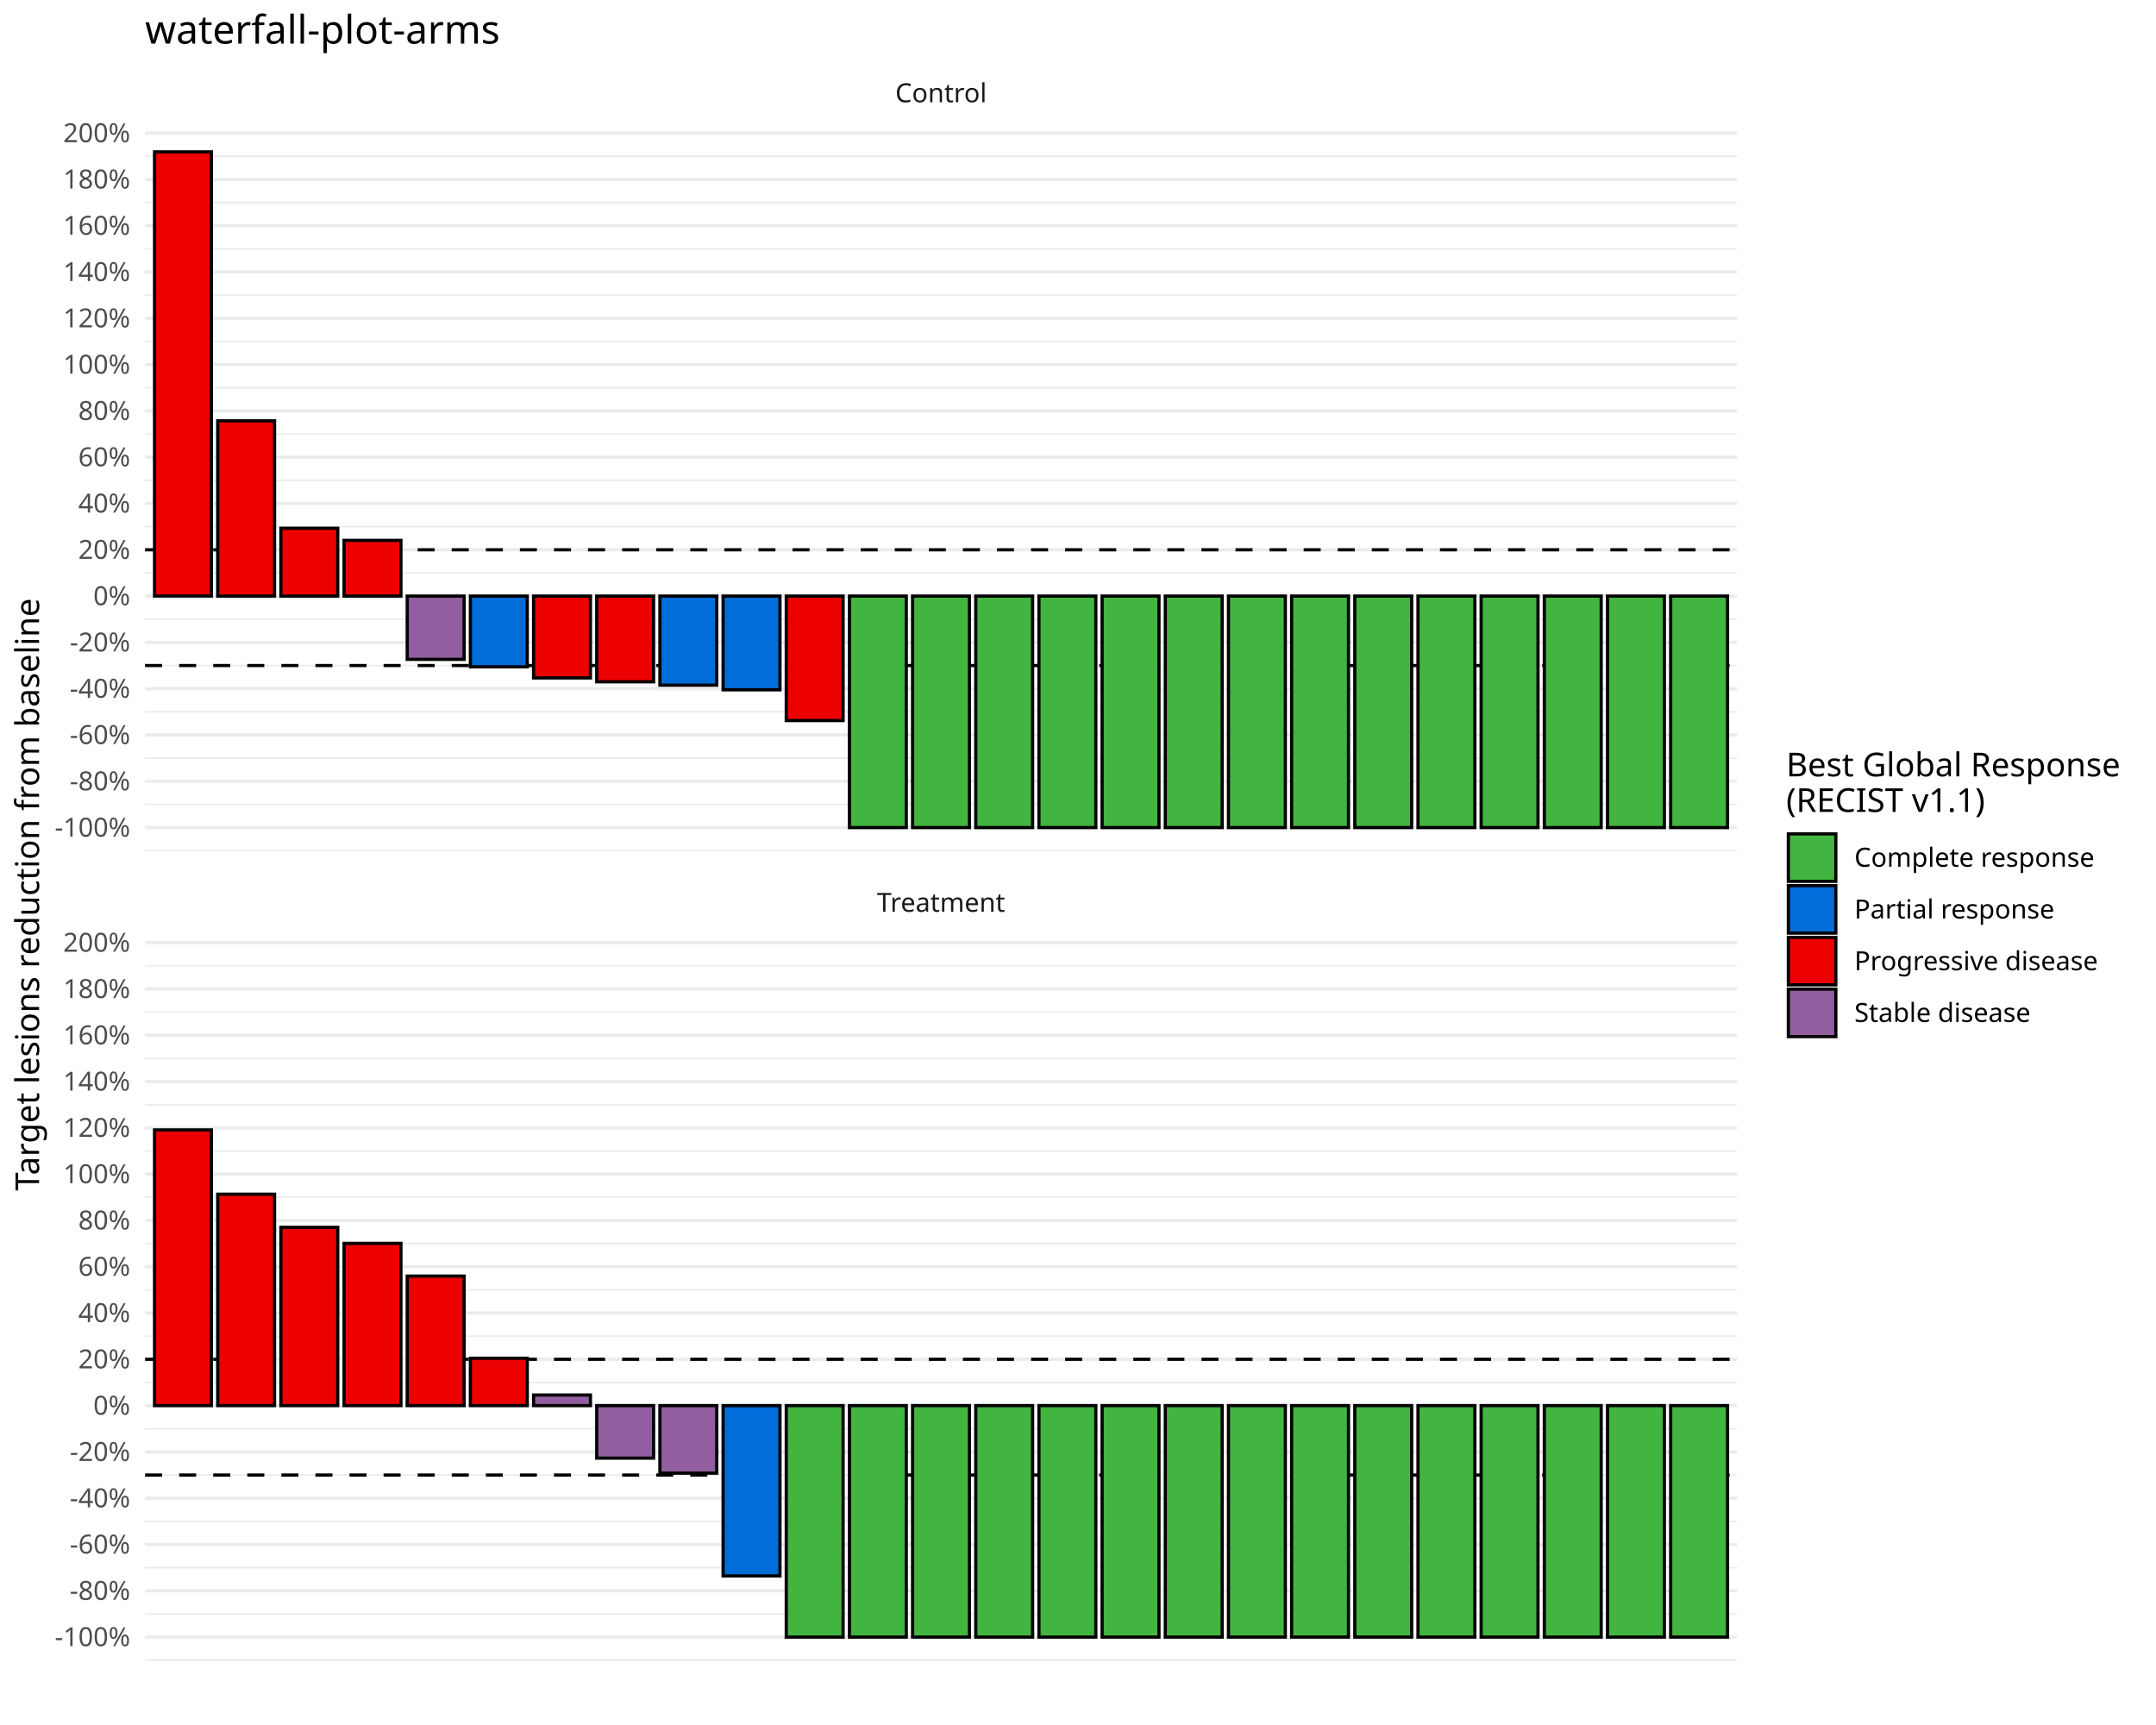
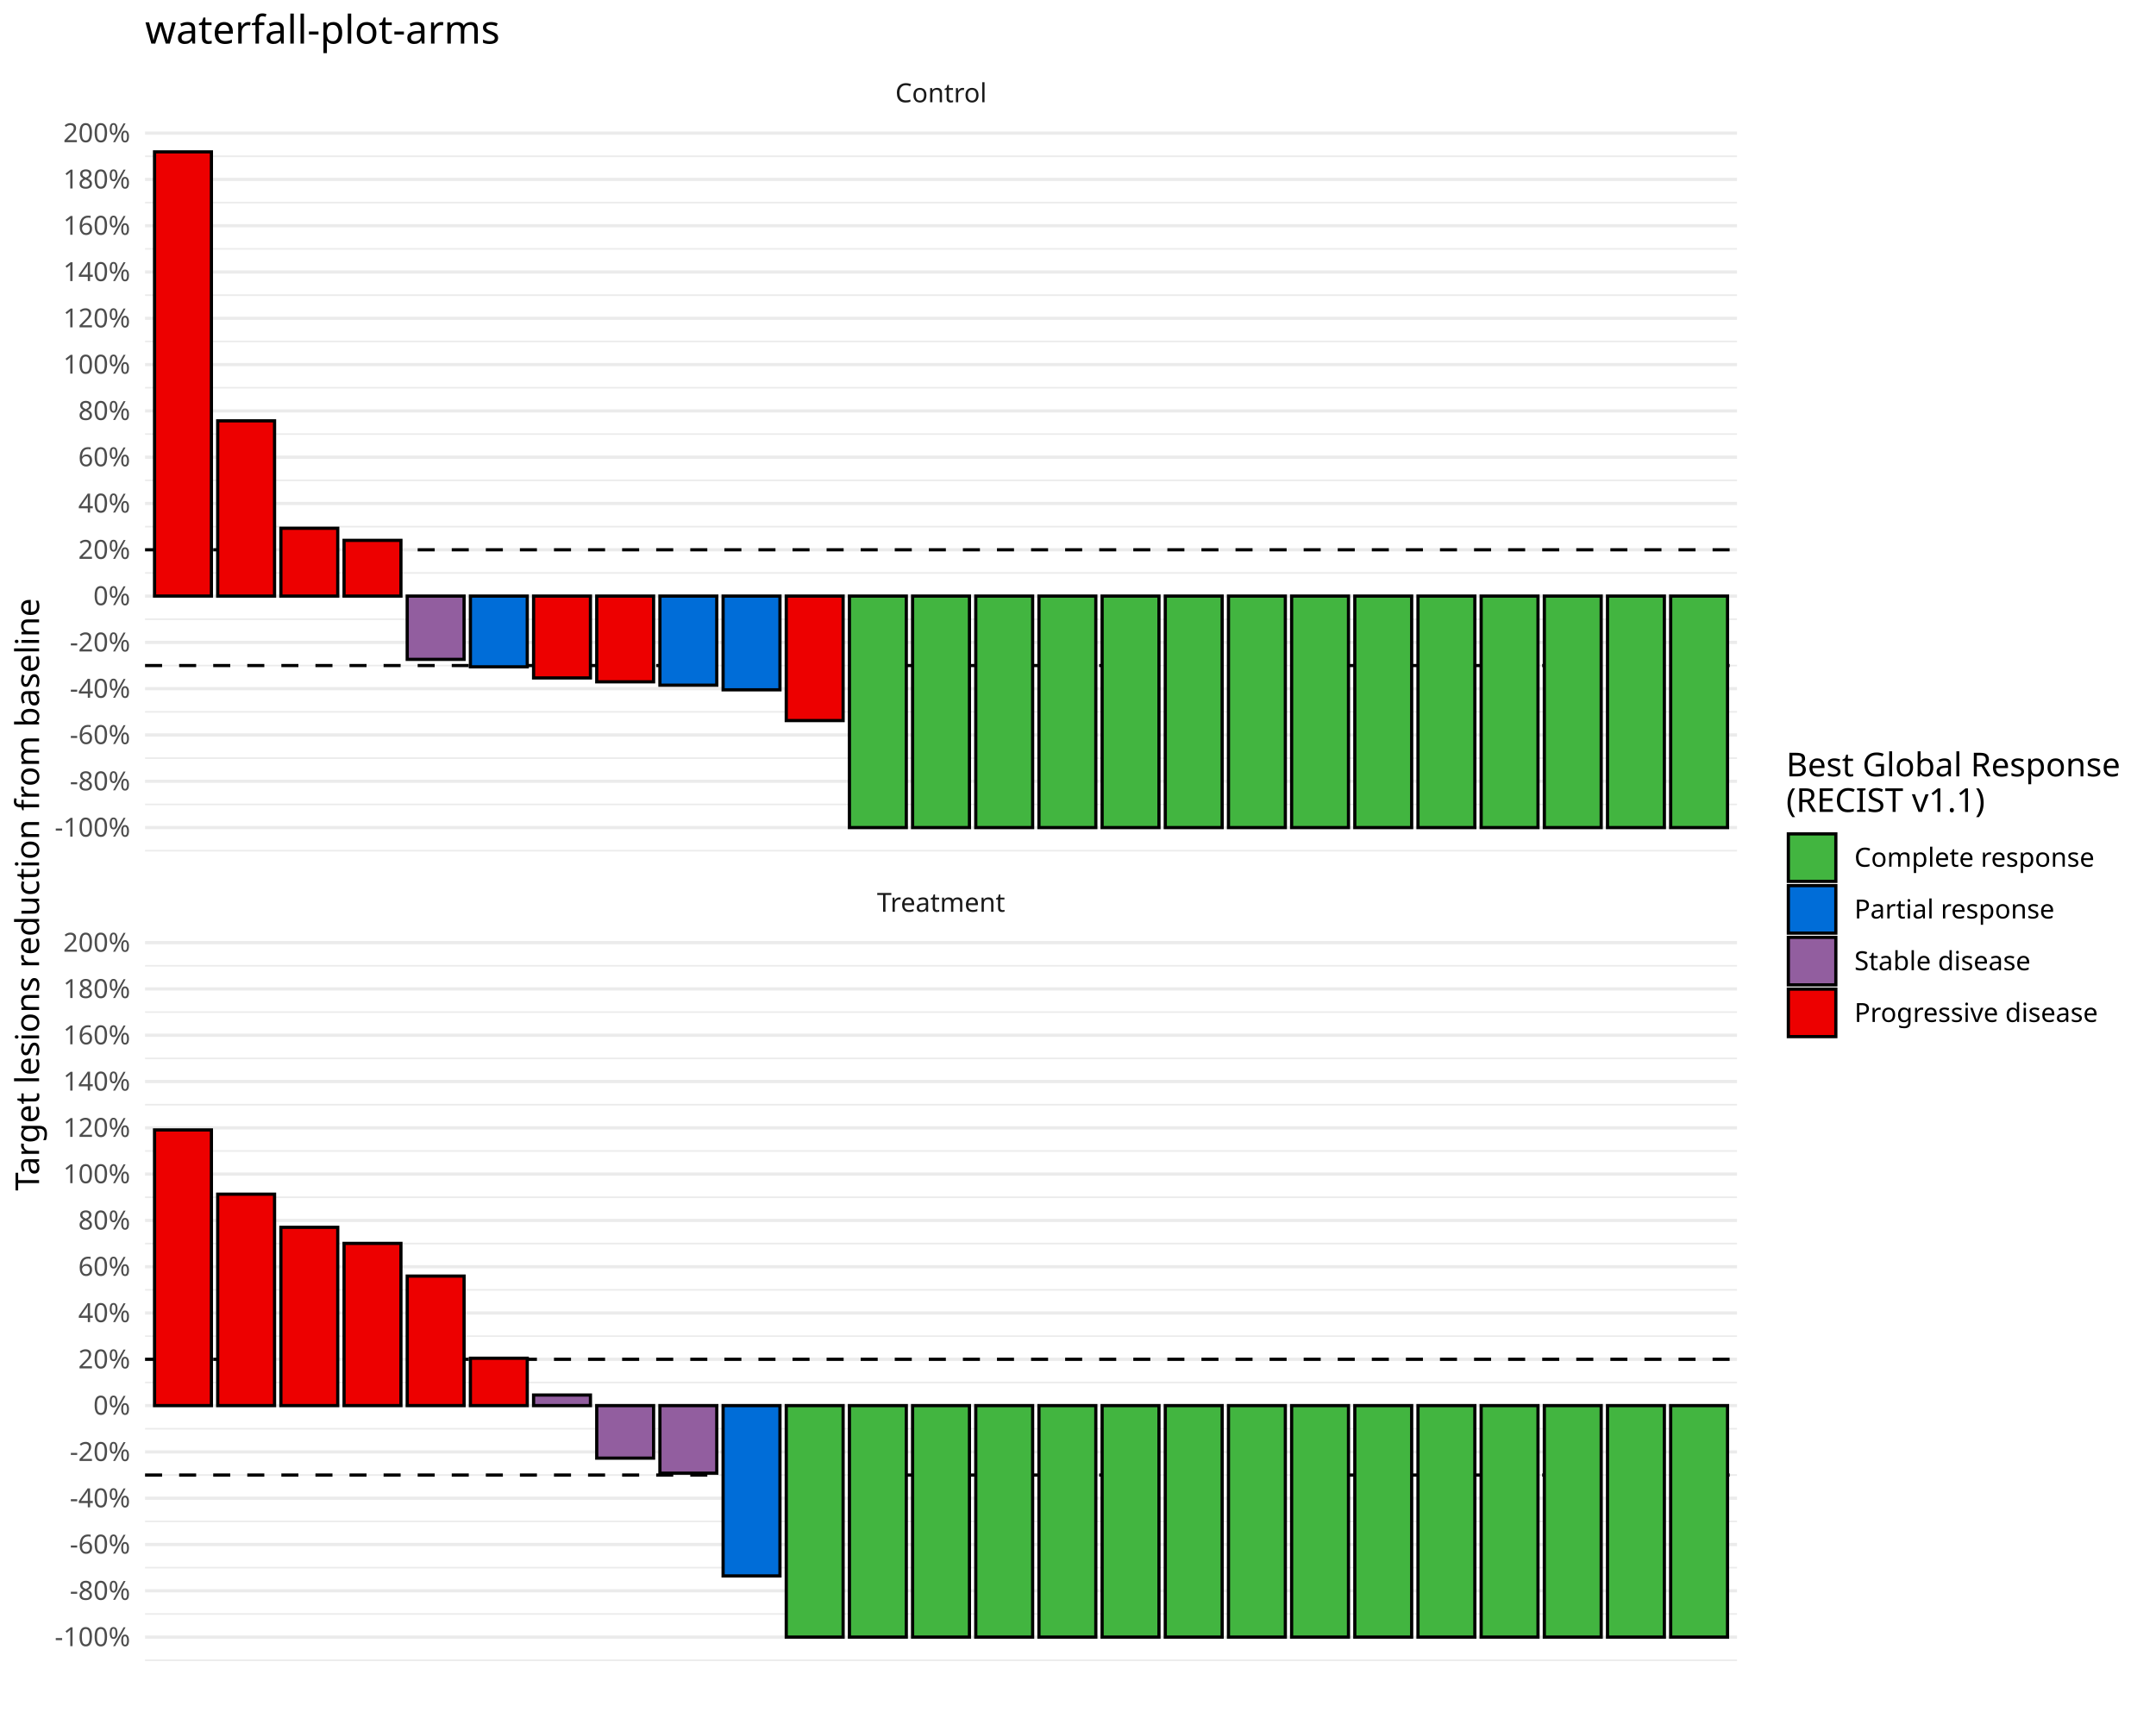
<svg xmlns="http://www.w3.org/2000/svg" class="svglite" data-engine-version="2.0" width="720.00pt" height="576.00pt" viewBox="0 0 720.00 576.00">
  <defs>
    <style type="text/css">
    .svglite line, .svglite polyline, .svglite polygon, .svglite path, .svglite rect, .svglite circle {
      fill: none;
      stroke: #000000;
      stroke-linecap: round;
      stroke-linejoin: round;
      stroke-miterlimit: 10.00;
    }
  </style>
  </defs>
  <rect width="100%" height="100%" style="stroke: none; fill: #FFFFFF;" />
  <defs>
    <clipPath id="cpMC4wMHw3MjAuMDB8MC4wMHw1NzYuMDA=">
      <rect x="0.00" y="0.00" width="720.00" height="576.00" />
    </clipPath>
  </defs>
  <g clip-path="url(#cpMC4wMHw3MjAuMDB8MC4wMHw1NzYuMDA=)">
</g>
  <defs>
    <clipPath id="cpNDguNDR8NTgwLjA3fDM5LjQzfDI4Ny42Mg==">
      <rect x="48.44" y="39.43" width="531.63" height="248.18" />
    </clipPath>
  </defs>
  <g clip-path="url(#cpNDguNDR8NTgwLjA3fDM5LjQzfDI4Ny42Mg==)">
    <polyline points="48.44,284.06 580.07,284.06 " style="stroke-width: 0.53; stroke: #EBEBEB; stroke-linecap: butt;" />
    <polyline points="48.44,268.60 580.07,268.60 " style="stroke-width: 0.53; stroke: #EBEBEB; stroke-linecap: butt;" />
    <polyline points="48.44,253.15 580.07,253.15 " style="stroke-width: 0.53; stroke: #EBEBEB; stroke-linecap: butt;" />
    <polyline points="48.44,237.69 580.07,237.69 " style="stroke-width: 0.53; stroke: #EBEBEB; stroke-linecap: butt;" />
    <polyline points="48.44,222.23 580.07,222.23 " style="stroke-width: 0.53; stroke: #EBEBEB; stroke-linecap: butt;" />
    <polyline points="48.44,206.77 580.07,206.77 " style="stroke-width: 0.53; stroke: #EBEBEB; stroke-linecap: butt;" />
    <polyline points="48.44,191.31 580.07,191.31 " style="stroke-width: 0.53; stroke: #EBEBEB; stroke-linecap: butt;" />
    <polyline points="48.44,175.85 580.07,175.85 " style="stroke-width: 0.53; stroke: #EBEBEB; stroke-linecap: butt;" />
    <polyline points="48.44,160.39 580.07,160.39 " style="stroke-width: 0.53; stroke: #EBEBEB; stroke-linecap: butt;" />
    <polyline points="48.44,144.93 580.07,144.93 " style="stroke-width: 0.53; stroke: #EBEBEB; stroke-linecap: butt;" />
    <polyline points="48.44,129.47 580.07,129.47 " style="stroke-width: 0.53; stroke: #EBEBEB; stroke-linecap: butt;" />
    <polyline points="48.44,114.01 580.07,114.01 " style="stroke-width: 0.53; stroke: #EBEBEB; stroke-linecap: butt;" />
    <polyline points="48.44,98.55 580.07,98.55 " style="stroke-width: 0.53; stroke: #EBEBEB; stroke-linecap: butt;" />
    <polyline points="48.44,83.10 580.07,83.10 " style="stroke-width: 0.53; stroke: #EBEBEB; stroke-linecap: butt;" />
    <polyline points="48.44,67.64 580.07,67.64 " style="stroke-width: 0.53; stroke: #EBEBEB; stroke-linecap: butt;" />
    <polyline points="48.44,52.18 580.07,52.18 " style="stroke-width: 0.53; stroke: #EBEBEB; stroke-linecap: butt;" />
    <polyline points="48.44,276.33 580.07,276.33 " style="stroke-width: 1.07; stroke: #EBEBEB; stroke-linecap: butt;" />
    <polyline points="48.44,260.88 580.07,260.88 " style="stroke-width: 1.07; stroke: #EBEBEB; stroke-linecap: butt;" />
    <polyline points="48.44,245.42 580.07,245.42 " style="stroke-width: 1.07; stroke: #EBEBEB; stroke-linecap: butt;" />
    <polyline points="48.44,229.96 580.07,229.96 " style="stroke-width: 1.07; stroke: #EBEBEB; stroke-linecap: butt;" />
    <polyline points="48.44,214.50 580.07,214.50 " style="stroke-width: 1.07; stroke: #EBEBEB; stroke-linecap: butt;" />
    <polyline points="48.44,199.04 580.07,199.04 " style="stroke-width: 1.07; stroke: #EBEBEB; stroke-linecap: butt;" />
    <polyline points="48.44,183.58 580.07,183.58 " style="stroke-width: 1.07; stroke: #EBEBEB; stroke-linecap: butt;" />
    <polyline points="48.44,168.12 580.07,168.12 " style="stroke-width: 1.07; stroke: #EBEBEB; stroke-linecap: butt;" />
    <polyline points="48.44,152.66 580.07,152.66 " style="stroke-width: 1.07; stroke: #EBEBEB; stroke-linecap: butt;" />
    <polyline points="48.44,137.20 580.07,137.20 " style="stroke-width: 1.07; stroke: #EBEBEB; stroke-linecap: butt;" />
    <polyline points="48.44,121.74 580.07,121.74 " style="stroke-width: 1.07; stroke: #EBEBEB; stroke-linecap: butt;" />
    <polyline points="48.44,106.28 580.07,106.28 " style="stroke-width: 1.07; stroke: #EBEBEB; stroke-linecap: butt;" />
    <polyline points="48.44,90.82 580.07,90.82 " style="stroke-width: 1.07; stroke: #EBEBEB; stroke-linecap: butt;" />
    <polyline points="48.44,75.37 580.07,75.37 " style="stroke-width: 1.07; stroke: #EBEBEB; stroke-linecap: butt;" />
    <polyline points="48.44,59.91 580.07,59.91 " style="stroke-width: 1.07; stroke: #EBEBEB; stroke-linecap: butt;" />
    <polyline points="48.44,44.45 580.07,44.45 " style="stroke-width: 1.07; stroke: #EBEBEB; stroke-linecap: butt;" />
    <line x1="48.44" y1="222.23" x2="580.07" y2="222.23" style="stroke-width: 1.07; stroke-dasharray: 5.69,5.69; stroke-linecap: butt;" />
    <line x1="48.44" y1="183.58" x2="580.07" y2="183.58" style="stroke-width: 1.07; stroke-dasharray: 5.69,5.69; stroke-linecap: butt;" />
    <rect x="72.70" y="140.52" width="18.99" height="58.52" style="stroke-width: 1.07; stroke-linecap: butt; stroke-linejoin: miter; fill: #ED0000;" />
    <rect x="473.54" y="199.04" width="18.99" height="77.30" style="stroke-width: 1.07; stroke-linecap: butt; stroke-linejoin: miter; fill: #42B540;" />
    <rect x="199.28" y="199.04" width="18.99" height="28.63" style="stroke-width: 1.07; stroke-linecap: butt; stroke-linejoin: miter; fill: #ED0000;" />
    <rect x="114.90" y="180.43" width="18.99" height="18.61" style="stroke-width: 1.07; stroke-linecap: butt; stroke-linejoin: miter; fill: #ED0000;" />
    <rect x="157.09" y="199.04" width="18.99" height="23.62" style="stroke-width: 1.07; stroke-linecap: butt; stroke-linejoin: miter; fill: #006DD8;" />
    <rect x="557.92" y="199.04" width="18.99" height="77.30" style="stroke-width: 1.07; stroke-linecap: butt; stroke-linejoin: miter; fill: #42B540;" />
    <rect x="135.99" y="199.04" width="18.99" height="21.13" style="stroke-width: 1.07; stroke-linecap: butt; stroke-linejoin: miter; fill: #925E9F;" />
    <rect x="283.67" y="199.04" width="18.99" height="77.30" style="stroke-width: 1.07; stroke-linecap: butt; stroke-linejoin: miter; fill: #42B540;" />
    <rect x="304.76" y="199.04" width="18.99" height="77.30" style="stroke-width: 1.07; stroke-linecap: butt; stroke-linejoin: miter; fill: #42B540;" />
    <rect x="325.86" y="199.04" width="18.99" height="77.30" style="stroke-width: 1.07; stroke-linecap: butt; stroke-linejoin: miter; fill: #42B540;" />
    <rect x="346.96" y="199.04" width="18.99" height="77.30" style="stroke-width: 1.07; stroke-linecap: butt; stroke-linejoin: miter; fill: #42B540;" />
    <rect x="368.05" y="199.04" width="18.99" height="77.30" style="stroke-width: 1.07; stroke-linecap: butt; stroke-linejoin: miter; fill: #42B540;" />
    <rect x="389.15" y="199.04" width="18.99" height="77.30" style="stroke-width: 1.07; stroke-linecap: butt; stroke-linejoin: miter; fill: #42B540;" />
    <rect x="410.25" y="199.04" width="18.99" height="77.30" style="stroke-width: 1.07; stroke-linecap: butt; stroke-linejoin: miter; fill: #42B540;" />
    <rect x="220.38" y="199.04" width="18.99" height="29.75" style="stroke-width: 1.07; stroke-linecap: butt; stroke-linejoin: miter; fill: #006DD8;" />
    <rect x="431.34" y="199.04" width="18.99" height="77.30" style="stroke-width: 1.07; stroke-linecap: butt; stroke-linejoin: miter; fill: #42B540;" />
    <rect x="51.61" y="50.71" width="18.99" height="148.32" style="stroke-width: 1.07; stroke-linecap: butt; stroke-linejoin: miter; fill: #ED0000;" />
    <rect x="452.44" y="199.04" width="18.99" height="77.30" style="stroke-width: 1.07; stroke-linecap: butt; stroke-linejoin: miter; fill: #42B540;" />
    <rect x="494.63" y="199.04" width="18.99" height="77.30" style="stroke-width: 1.07; stroke-linecap: butt; stroke-linejoin: miter; fill: #42B540;" />
    <rect x="515.73" y="199.04" width="18.99" height="77.30" style="stroke-width: 1.07; stroke-linecap: butt; stroke-linejoin: miter; fill: #42B540;" />
    <rect x="536.83" y="199.04" width="18.99" height="77.30" style="stroke-width: 1.07; stroke-linecap: butt; stroke-linejoin: miter; fill: #42B540;" />
    <rect x="178.19" y="199.04" width="18.99" height="27.33" style="stroke-width: 1.07; stroke-linecap: butt; stroke-linejoin: miter; fill: #ED0000;" />
    <rect x="262.57" y="199.04" width="18.99" height="41.57" style="stroke-width: 1.07; stroke-linecap: butt; stroke-linejoin: miter; fill: #ED0000;" />
    <rect x="93.80" y="176.39" width="18.99" height="22.65" style="stroke-width: 1.07; stroke-linecap: butt; stroke-linejoin: miter; fill: #ED0000;" />
    <rect x="241.48" y="199.04" width="18.99" height="31.30" style="stroke-width: 1.07; stroke-linecap: butt; stroke-linejoin: miter; fill: #006DD8;" />
  </g>
  <g clip-path="url(#cpMC4wMHw3MjAuMDB8MC4wMHw1NzYuMDA=)">
</g>
  <defs>
    <clipPath id="cpNDguNDR8NTgwLjA3fDMwOS43NXw1NTcuOTM=">
      <rect x="48.44" y="309.75" width="531.63" height="248.18" />
    </clipPath>
  </defs>
  <g clip-path="url(#cpNDguNDR8NTgwLjA3fDMwOS43NXw1NTcuOTM=)">
    <polyline points="48.44,554.38 580.07,554.38 " style="stroke-width: 0.53; stroke: #EBEBEB; stroke-linecap: butt;" />
    <polyline points="48.44,538.92 580.07,538.92 " style="stroke-width: 0.53; stroke: #EBEBEB; stroke-linecap: butt;" />
    <polyline points="48.44,523.46 580.07,523.46 " style="stroke-width: 0.53; stroke: #EBEBEB; stroke-linecap: butt;" />
    <polyline points="48.44,508.00 580.07,508.00 " style="stroke-width: 0.53; stroke: #EBEBEB; stroke-linecap: butt;" />
    <polyline points="48.44,492.54 580.07,492.54 " style="stroke-width: 0.53; stroke: #EBEBEB; stroke-linecap: butt;" />
    <polyline points="48.44,477.08 580.07,477.08 " style="stroke-width: 0.53; stroke: #EBEBEB; stroke-linecap: butt;" />
    <polyline points="48.44,461.62 580.07,461.62 " style="stroke-width: 0.53; stroke: #EBEBEB; stroke-linecap: butt;" />
    <polyline points="48.44,446.16 580.07,446.16 " style="stroke-width: 0.53; stroke: #EBEBEB; stroke-linecap: butt;" />
    <polyline points="48.44,430.70 580.07,430.70 " style="stroke-width: 0.53; stroke: #EBEBEB; stroke-linecap: butt;" />
    <polyline points="48.44,415.24 580.07,415.24 " style="stroke-width: 0.53; stroke: #EBEBEB; stroke-linecap: butt;" />
    <polyline points="48.44,399.78 580.07,399.78 " style="stroke-width: 0.53; stroke: #EBEBEB; stroke-linecap: butt;" />
    <polyline points="48.44,384.33 580.07,384.33 " style="stroke-width: 0.53; stroke: #EBEBEB; stroke-linecap: butt;" />
    <polyline points="48.44,368.87 580.07,368.87 " style="stroke-width: 0.53; stroke: #EBEBEB; stroke-linecap: butt;" />
    <polyline points="48.44,353.41 580.07,353.41 " style="stroke-width: 0.53; stroke: #EBEBEB; stroke-linecap: butt;" />
    <polyline points="48.44,337.95 580.07,337.95 " style="stroke-width: 0.53; stroke: #EBEBEB; stroke-linecap: butt;" />
    <polyline points="48.44,322.49 580.07,322.49 " style="stroke-width: 0.53; stroke: #EBEBEB; stroke-linecap: butt;" />
    <polyline points="48.44,546.65 580.07,546.65 " style="stroke-width: 1.07; stroke: #EBEBEB; stroke-linecap: butt;" />
    <polyline points="48.44,531.19 580.07,531.19 " style="stroke-width: 1.07; stroke: #EBEBEB; stroke-linecap: butt;" />
    <polyline points="48.44,515.73 580.07,515.73 " style="stroke-width: 1.07; stroke: #EBEBEB; stroke-linecap: butt;" />
    <polyline points="48.44,500.27 580.07,500.27 " style="stroke-width: 1.07; stroke: #EBEBEB; stroke-linecap: butt;" />
    <polyline points="48.44,484.81 580.07,484.81 " style="stroke-width: 1.07; stroke: #EBEBEB; stroke-linecap: butt;" />
    <polyline points="48.44,469.35 580.07,469.35 " style="stroke-width: 1.07; stroke: #EBEBEB; stroke-linecap: butt;" />
    <polyline points="48.44,453.89 580.07,453.89 " style="stroke-width: 1.07; stroke: #EBEBEB; stroke-linecap: butt;" />
    <polyline points="48.44,438.43 580.07,438.43 " style="stroke-width: 1.07; stroke: #EBEBEB; stroke-linecap: butt;" />
    <polyline points="48.44,422.97 580.07,422.97 " style="stroke-width: 1.07; stroke: #EBEBEB; stroke-linecap: butt;" />
    <polyline points="48.44,407.51 580.07,407.51 " style="stroke-width: 1.07; stroke: #EBEBEB; stroke-linecap: butt;" />
    <polyline points="48.44,392.05 580.07,392.05 " style="stroke-width: 1.07; stroke: #EBEBEB; stroke-linecap: butt;" />
    <polyline points="48.44,376.60 580.07,376.60 " style="stroke-width: 1.07; stroke: #EBEBEB; stroke-linecap: butt;" />
    <polyline points="48.44,361.14 580.07,361.14 " style="stroke-width: 1.07; stroke: #EBEBEB; stroke-linecap: butt;" />
    <polyline points="48.44,345.68 580.07,345.68 " style="stroke-width: 1.07; stroke: #EBEBEB; stroke-linecap: butt;" />
    <polyline points="48.44,330.22 580.07,330.22 " style="stroke-width: 1.07; stroke: #EBEBEB; stroke-linecap: butt;" />
    <polyline points="48.44,314.76 580.07,314.76 " style="stroke-width: 1.07; stroke: #EBEBEB; stroke-linecap: butt;" />
    <line x1="48.44" y1="492.54" x2="580.07" y2="492.54" style="stroke-width: 1.07; stroke-dasharray: 5.69,5.69; stroke-linecap: butt;" />
    <line x1="48.44" y1="453.89" x2="580.07" y2="453.89" style="stroke-width: 1.07; stroke-dasharray: 5.69,5.69; stroke-linecap: butt;" />
    <rect x="262.57" y="469.35" width="18.99" height="77.30" style="stroke-width: 1.07; stroke-linecap: butt; stroke-linejoin: miter; fill: #42B540;" />
    <rect x="93.80" y="409.82" width="18.99" height="59.53" style="stroke-width: 1.07; stroke-linecap: butt; stroke-linejoin: miter; fill: #ED0000;" />
    <rect x="557.92" y="469.35" width="18.99" height="77.30" style="stroke-width: 1.07; stroke-linecap: butt; stroke-linejoin: miter; fill: #42B540;" />
    <rect x="283.67" y="469.35" width="18.99" height="77.30" style="stroke-width: 1.07; stroke-linecap: butt; stroke-linejoin: miter; fill: #42B540;" />
    <rect x="304.76" y="469.35" width="18.99" height="77.30" style="stroke-width: 1.07; stroke-linecap: butt; stroke-linejoin: miter; fill: #42B540;" />
    <rect x="220.38" y="469.35" width="18.99" height="22.56" style="stroke-width: 1.07; stroke-linecap: butt; stroke-linejoin: miter; fill: #925E9F;" />
    <rect x="325.86" y="469.35" width="18.99" height="77.30" style="stroke-width: 1.07; stroke-linecap: butt; stroke-linejoin: miter; fill: #42B540;" />
    <rect x="51.61" y="377.30" width="18.99" height="92.05" style="stroke-width: 1.07; stroke-linecap: butt; stroke-linejoin: miter; fill: #ED0000;" />
    <rect x="346.96" y="469.35" width="18.99" height="77.30" style="stroke-width: 1.07; stroke-linecap: butt; stroke-linejoin: miter; fill: #42B540;" />
    <rect x="114.90" y="415.18" width="18.99" height="54.17" style="stroke-width: 1.07; stroke-linecap: butt; stroke-linejoin: miter; fill: #ED0000;" />
    <rect x="368.05" y="469.35" width="18.99" height="77.30" style="stroke-width: 1.07; stroke-linecap: butt; stroke-linejoin: miter; fill: #42B540;" />
    <rect x="389.15" y="469.35" width="18.99" height="77.30" style="stroke-width: 1.07; stroke-linecap: butt; stroke-linejoin: miter; fill: #42B540;" />
    <rect x="157.09" y="453.53" width="18.99" height="15.82" style="stroke-width: 1.07; stroke-linecap: butt; stroke-linejoin: miter; fill: #ED0000;" />
    <rect x="410.25" y="469.35" width="18.99" height="77.30" style="stroke-width: 1.07; stroke-linecap: butt; stroke-linejoin: miter; fill: #42B540;" />
    <rect x="72.70" y="398.75" width="18.99" height="70.60" style="stroke-width: 1.07; stroke-linecap: butt; stroke-linejoin: miter; fill: #ED0000;" />
    <rect x="431.34" y="469.35" width="18.99" height="77.30" style="stroke-width: 1.07; stroke-linecap: butt; stroke-linejoin: miter; fill: #42B540;" />
    <rect x="452.44" y="469.35" width="18.99" height="77.30" style="stroke-width: 1.07; stroke-linecap: butt; stroke-linejoin: miter; fill: #42B540;" />
    <rect x="473.54" y="469.35" width="18.99" height="77.30" style="stroke-width: 1.07; stroke-linecap: butt; stroke-linejoin: miter; fill: #42B540;" />
    <rect x="135.99" y="426.10" width="18.99" height="43.25" style="stroke-width: 1.07; stroke-linecap: butt; stroke-linejoin: miter; fill: #ED0000;" />
    <rect x="178.19" y="465.82" width="18.99" height="3.53" style="stroke-width: 1.07; stroke-linecap: butt; stroke-linejoin: miter; fill: #925E9F;" />
    <rect x="241.48" y="469.35" width="18.99" height="56.87" style="stroke-width: 1.07; stroke-linecap: butt; stroke-linejoin: miter; fill: #006DD8;" />
    <rect x="494.63" y="469.35" width="18.99" height="77.30" style="stroke-width: 1.07; stroke-linecap: butt; stroke-linejoin: miter; fill: #42B540;" />
    <rect x="515.73" y="469.35" width="18.99" height="77.30" style="stroke-width: 1.07; stroke-linecap: butt; stroke-linejoin: miter; fill: #42B540;" />
    <rect x="199.28" y="469.35" width="18.99" height="17.54" style="stroke-width: 1.07; stroke-linecap: butt; stroke-linejoin: miter; fill: #925E9F;" />
    <rect x="536.83" y="469.35" width="18.99" height="77.30" style="stroke-width: 1.07; stroke-linecap: butt; stroke-linejoin: miter; fill: #42B540;" />
  </g>
  <g clip-path="url(#cpMC4wMHw3MjAuMDB8MC4wMHw1NzYuMDA=)">
</g>
  <defs>
    <clipPath id="cpNDguNDR8NTgwLjA3fDI5My4wOXwzMDkuNzU=">
      <rect x="48.44" y="293.09" width="531.63" height="16.65" />
    </clipPath>
  </defs>
  <g clip-path="url(#cpNDguNDR8NTgwLjA3fDI5My4wOXwzMDkuNzU=)">
    <text x="314.26" y="304.45" text-anchor="middle" style="font-size: 8.80px; fill: #1A1A1A; font-family: sans;" textLength="40.11px" lengthAdjust="spacingAndGlyphs">Treatment</text>
  </g>
  <g clip-path="url(#cpMC4wMHw3MjAuMDB8MC4wMHw1NzYuMDA=)">
</g>
  <defs>
    <clipPath id="cpNDguNDR8NTgwLjA3fDIyLjc4fDM5LjQz">
      <rect x="48.44" y="22.78" width="531.63" height="16.65" />
    </clipPath>
  </defs>
  <g clip-path="url(#cpNDguNDR8NTgwLjA3fDIyLjc4fDM5LjQz)">
    <text x="314.26" y="34.14" text-anchor="middle" style="font-size: 8.80px; fill: #1A1A1A; font-family: sans;" textLength="28.37px" lengthAdjust="spacingAndGlyphs">Control</text>
  </g>
  <g clip-path="url(#cpMC4wMHw3MjAuMDB8MC4wMHw1NzYuMDA=)">
    <text x="43.51" y="279.36" text-anchor="end" style="font-size: 8.80px; fill: #4D4D4D; font-family: sans;" textLength="25.44px" lengthAdjust="spacingAndGlyphs">-100%</text>
    <text x="43.51" y="263.90" text-anchor="end" style="font-size: 8.80px; fill: #4D4D4D; font-family: sans;" textLength="20.54px" lengthAdjust="spacingAndGlyphs">-80%</text>
    <text x="43.51" y="248.44" text-anchor="end" style="font-size: 8.80px; fill: #4D4D4D; font-family: sans;" textLength="20.54px" lengthAdjust="spacingAndGlyphs">-60%</text>
    <text x="43.51" y="232.99" text-anchor="end" style="font-size: 8.80px; fill: #4D4D4D; font-family: sans;" textLength="20.54px" lengthAdjust="spacingAndGlyphs">-40%</text>
    <text x="43.51" y="217.53" text-anchor="end" style="font-size: 8.80px; fill: #4D4D4D; font-family: sans;" textLength="20.54px" lengthAdjust="spacingAndGlyphs">-20%</text>
    <text x="43.51" y="202.07" text-anchor="end" style="font-size: 8.80px; fill: #4D4D4D; font-family: sans;" textLength="12.72px" lengthAdjust="spacingAndGlyphs">0%</text>
    <text x="43.51" y="186.61" text-anchor="end" style="font-size: 8.80px; fill: #4D4D4D; font-family: sans;" textLength="17.61px" lengthAdjust="spacingAndGlyphs">20%</text>
    <text x="43.51" y="171.15" text-anchor="end" style="font-size: 8.80px; fill: #4D4D4D; font-family: sans;" textLength="17.61px" lengthAdjust="spacingAndGlyphs">40%</text>
    <text x="43.51" y="155.69" text-anchor="end" style="font-size: 8.80px; fill: #4D4D4D; font-family: sans;" textLength="17.61px" lengthAdjust="spacingAndGlyphs">60%</text>
    <text x="43.51" y="140.23" text-anchor="end" style="font-size: 8.80px; fill: #4D4D4D; font-family: sans;" textLength="17.61px" lengthAdjust="spacingAndGlyphs">80%</text>
    <text x="43.51" y="124.77" text-anchor="end" style="font-size: 8.80px; fill: #4D4D4D; font-family: sans;" textLength="22.51px" lengthAdjust="spacingAndGlyphs">100%</text>
    <text x="43.51" y="109.31" text-anchor="end" style="font-size: 8.80px; fill: #4D4D4D; font-family: sans;" textLength="22.51px" lengthAdjust="spacingAndGlyphs">120%</text>
    <text x="43.51" y="93.85" text-anchor="end" style="font-size: 8.80px; fill: #4D4D4D; font-family: sans;" textLength="22.51px" lengthAdjust="spacingAndGlyphs">140%</text>
    <text x="43.51" y="78.39" text-anchor="end" style="font-size: 8.80px; fill: #4D4D4D; font-family: sans;" textLength="22.51px" lengthAdjust="spacingAndGlyphs">160%</text>
    <text x="43.51" y="62.93" text-anchor="end" style="font-size: 8.80px; fill: #4D4D4D; font-family: sans;" textLength="22.51px" lengthAdjust="spacingAndGlyphs">180%</text>
    <text x="43.51" y="47.48" text-anchor="end" style="font-size: 8.80px; fill: #4D4D4D; font-family: sans;" textLength="22.51px" lengthAdjust="spacingAndGlyphs">200%</text>
    <text x="43.51" y="549.67" text-anchor="end" style="font-size: 8.80px; fill: #4D4D4D; font-family: sans;" textLength="25.44px" lengthAdjust="spacingAndGlyphs">-100%</text>
    <text x="43.51" y="534.21" text-anchor="end" style="font-size: 8.80px; fill: #4D4D4D; font-family: sans;" textLength="20.54px" lengthAdjust="spacingAndGlyphs">-80%</text>
    <text x="43.51" y="518.76" text-anchor="end" style="font-size: 8.80px; fill: #4D4D4D; font-family: sans;" textLength="20.54px" lengthAdjust="spacingAndGlyphs">-60%</text>
    <text x="43.51" y="503.30" text-anchor="end" style="font-size: 8.80px; fill: #4D4D4D; font-family: sans;" textLength="20.54px" lengthAdjust="spacingAndGlyphs">-40%</text>
    <text x="43.51" y="487.84" text-anchor="end" style="font-size: 8.80px; fill: #4D4D4D; font-family: sans;" textLength="20.54px" lengthAdjust="spacingAndGlyphs">-20%</text>
    <text x="43.51" y="472.38" text-anchor="end" style="font-size: 8.80px; fill: #4D4D4D; font-family: sans;" textLength="12.72px" lengthAdjust="spacingAndGlyphs">0%</text>
    <text x="43.51" y="456.92" text-anchor="end" style="font-size: 8.80px; fill: #4D4D4D; font-family: sans;" textLength="17.61px" lengthAdjust="spacingAndGlyphs">20%</text>
    <text x="43.51" y="441.46" text-anchor="end" style="font-size: 8.80px; fill: #4D4D4D; font-family: sans;" textLength="17.61px" lengthAdjust="spacingAndGlyphs">40%</text>
    <text x="43.51" y="426.00" text-anchor="end" style="font-size: 8.80px; fill: #4D4D4D; font-family: sans;" textLength="17.61px" lengthAdjust="spacingAndGlyphs">60%</text>
    <text x="43.51" y="410.54" text-anchor="end" style="font-size: 8.80px; fill: #4D4D4D; font-family: sans;" textLength="17.61px" lengthAdjust="spacingAndGlyphs">80%</text>
    <text x="43.51" y="395.08" text-anchor="end" style="font-size: 8.80px; fill: #4D4D4D; font-family: sans;" textLength="22.51px" lengthAdjust="spacingAndGlyphs">100%</text>
    <text x="43.51" y="379.62" text-anchor="end" style="font-size: 8.80px; fill: #4D4D4D; font-family: sans;" textLength="22.51px" lengthAdjust="spacingAndGlyphs">120%</text>
    <text x="43.51" y="364.16" text-anchor="end" style="font-size: 8.80px; fill: #4D4D4D; font-family: sans;" textLength="22.51px" lengthAdjust="spacingAndGlyphs">140%</text>
    <text x="43.51" y="348.71" text-anchor="end" style="font-size: 8.80px; fill: #4D4D4D; font-family: sans;" textLength="22.51px" lengthAdjust="spacingAndGlyphs">160%</text>
    <text x="43.51" y="333.25" text-anchor="end" style="font-size: 8.80px; fill: #4D4D4D; font-family: sans;" textLength="22.51px" lengthAdjust="spacingAndGlyphs">180%</text>
    <text x="43.51" y="317.79" text-anchor="end" style="font-size: 8.80px; fill: #4D4D4D; font-family: sans;" textLength="22.51px" lengthAdjust="spacingAndGlyphs">200%</text>
    <text transform="translate(13.05,298.68) rotate(-90)" text-anchor="middle" style="font-size: 11.00px; font-family: sans;" textLength="186.50px" lengthAdjust="spacingAndGlyphs">Target lesions reduction from baseline</text>
    <text x="596.51" y="259.23" style="font-size: 11.00px; font-family: sans;" textLength="112.53px" lengthAdjust="spacingAndGlyphs">Best Global Response </text>
    <text x="596.51" y="271.11" style="font-size: 11.00px; font-family: sans;" textLength="71.52px" lengthAdjust="spacingAndGlyphs">(RECIST v1.1)</text>
    <rect x="597.22" y="278.44" width="15.86" height="15.86" style="stroke-width: 1.07; stroke-linecap: butt; stroke-linejoin: miter; fill: #42B540;" />
    <rect x="597.22" y="295.72" width="15.86" height="15.86" style="stroke-width: 1.07; stroke-linecap: butt; stroke-linejoin: miter; fill: #006DD8;" />
-     <rect x="597.22" y="313.00" width="15.86" height="15.86" style="stroke-width: 1.07; stroke-linecap: butt; stroke-linejoin: miter; fill: #ED0000;" />
-     <rect x="597.22" y="330.28" width="15.86" height="15.86" style="stroke-width: 1.07; stroke-linecap: butt; stroke-linejoin: miter; fill: #925E9F;" />
+     <rect x="597.22" y="313.00" width="15.86" height="15.86" style="stroke-width: 1.07; stroke-linecap: butt; stroke-linejoin: miter; fill: #925E9F;" />
+     <rect x="597.22" y="330.28" width="15.86" height="15.86" style="stroke-width: 1.07; stroke-linecap: butt; stroke-linejoin: miter; fill: #ED0000;" />
    <text x="619.27" y="289.40" style="font-size: 8.80px; font-family: sans;" textLength="76.32px" lengthAdjust="spacingAndGlyphs">Complete response</text>
    <text x="619.27" y="306.68" style="font-size: 8.80px; font-family: sans;" textLength="63.60px" lengthAdjust="spacingAndGlyphs">Partial response</text>
-     <text x="619.27" y="323.96" style="font-size: 8.80px; font-family: sans;" textLength="79.26px" lengthAdjust="spacingAndGlyphs">Progressive disease</text>
-     <text x="619.27" y="341.24" style="font-size: 8.80px; font-family: sans;" textLength="57.74px" lengthAdjust="spacingAndGlyphs">Stable disease</text>
+     <text x="619.27" y="323.96" style="font-size: 8.80px; font-family: sans;" textLength="57.74px" lengthAdjust="spacingAndGlyphs">Stable disease</text>
+     <text x="619.27" y="341.24" style="font-size: 8.80px; font-family: sans;" textLength="79.26px" lengthAdjust="spacingAndGlyphs">Progressive disease</text>
    <text x="48.44" y="14.56" style="font-size: 13.20px; font-family: sans;" textLength="108.57px" lengthAdjust="spacingAndGlyphs">waterfall-plot-arms</text>
  </g>
</svg>
